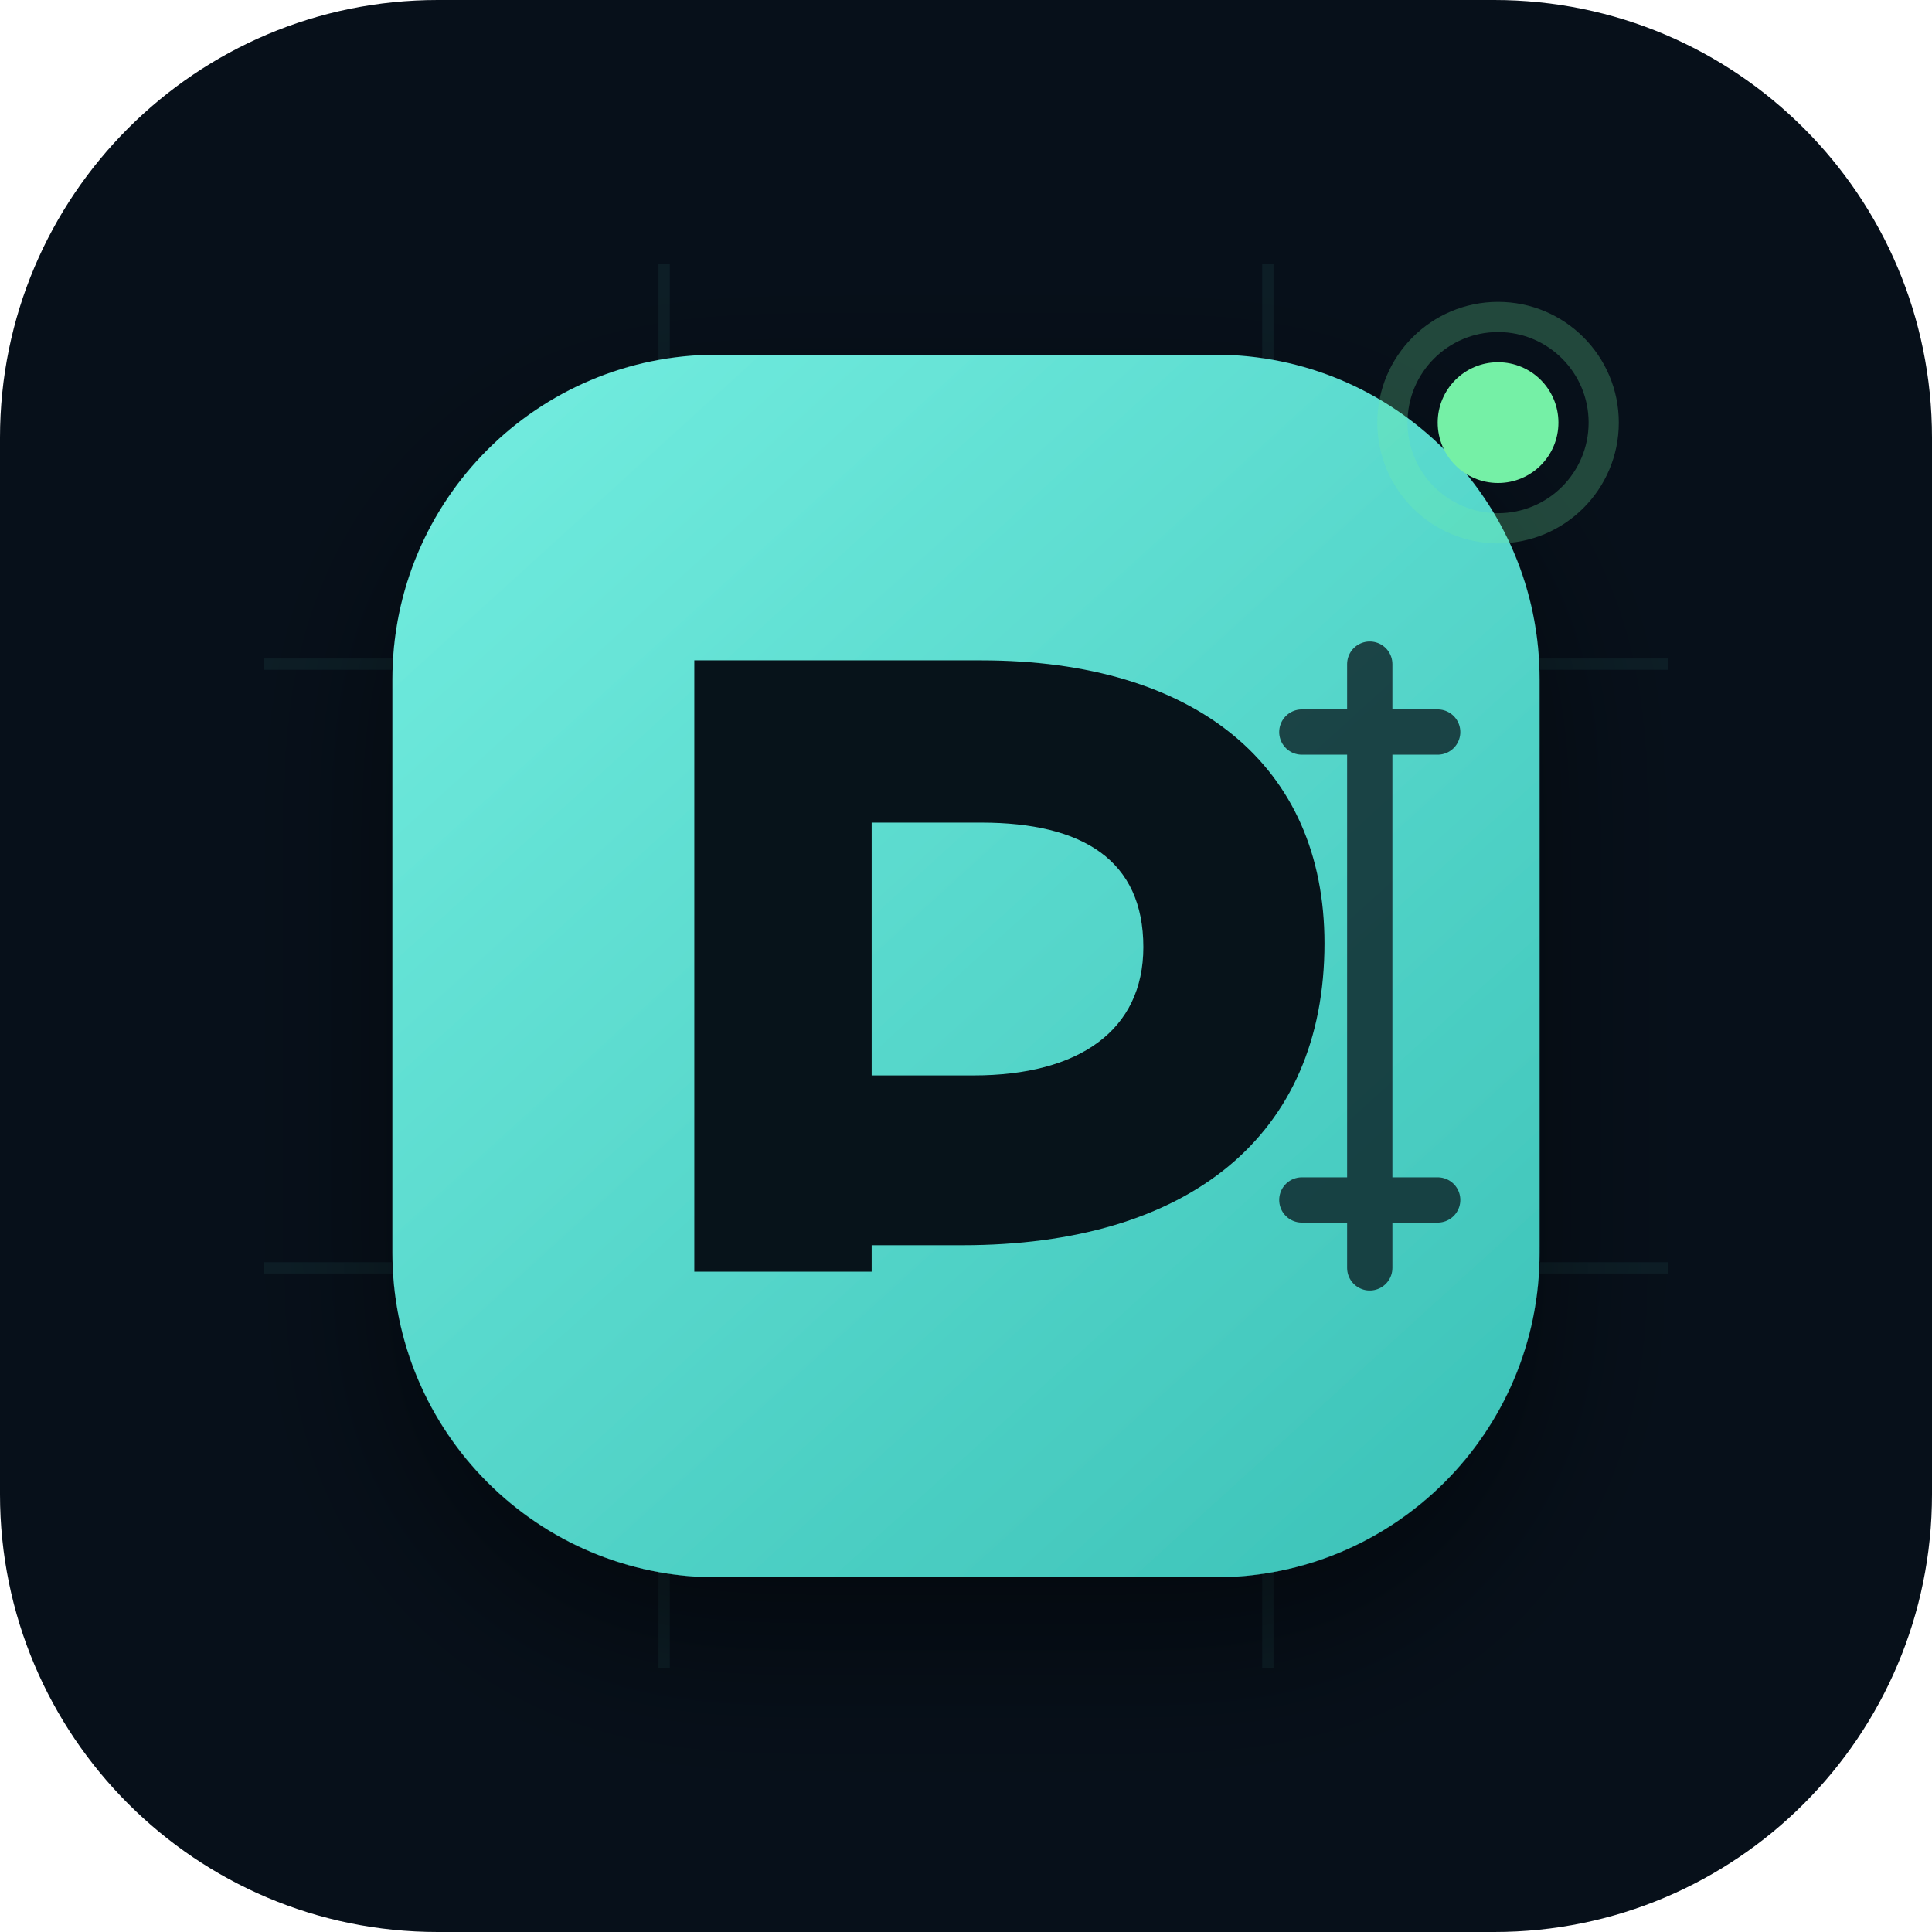
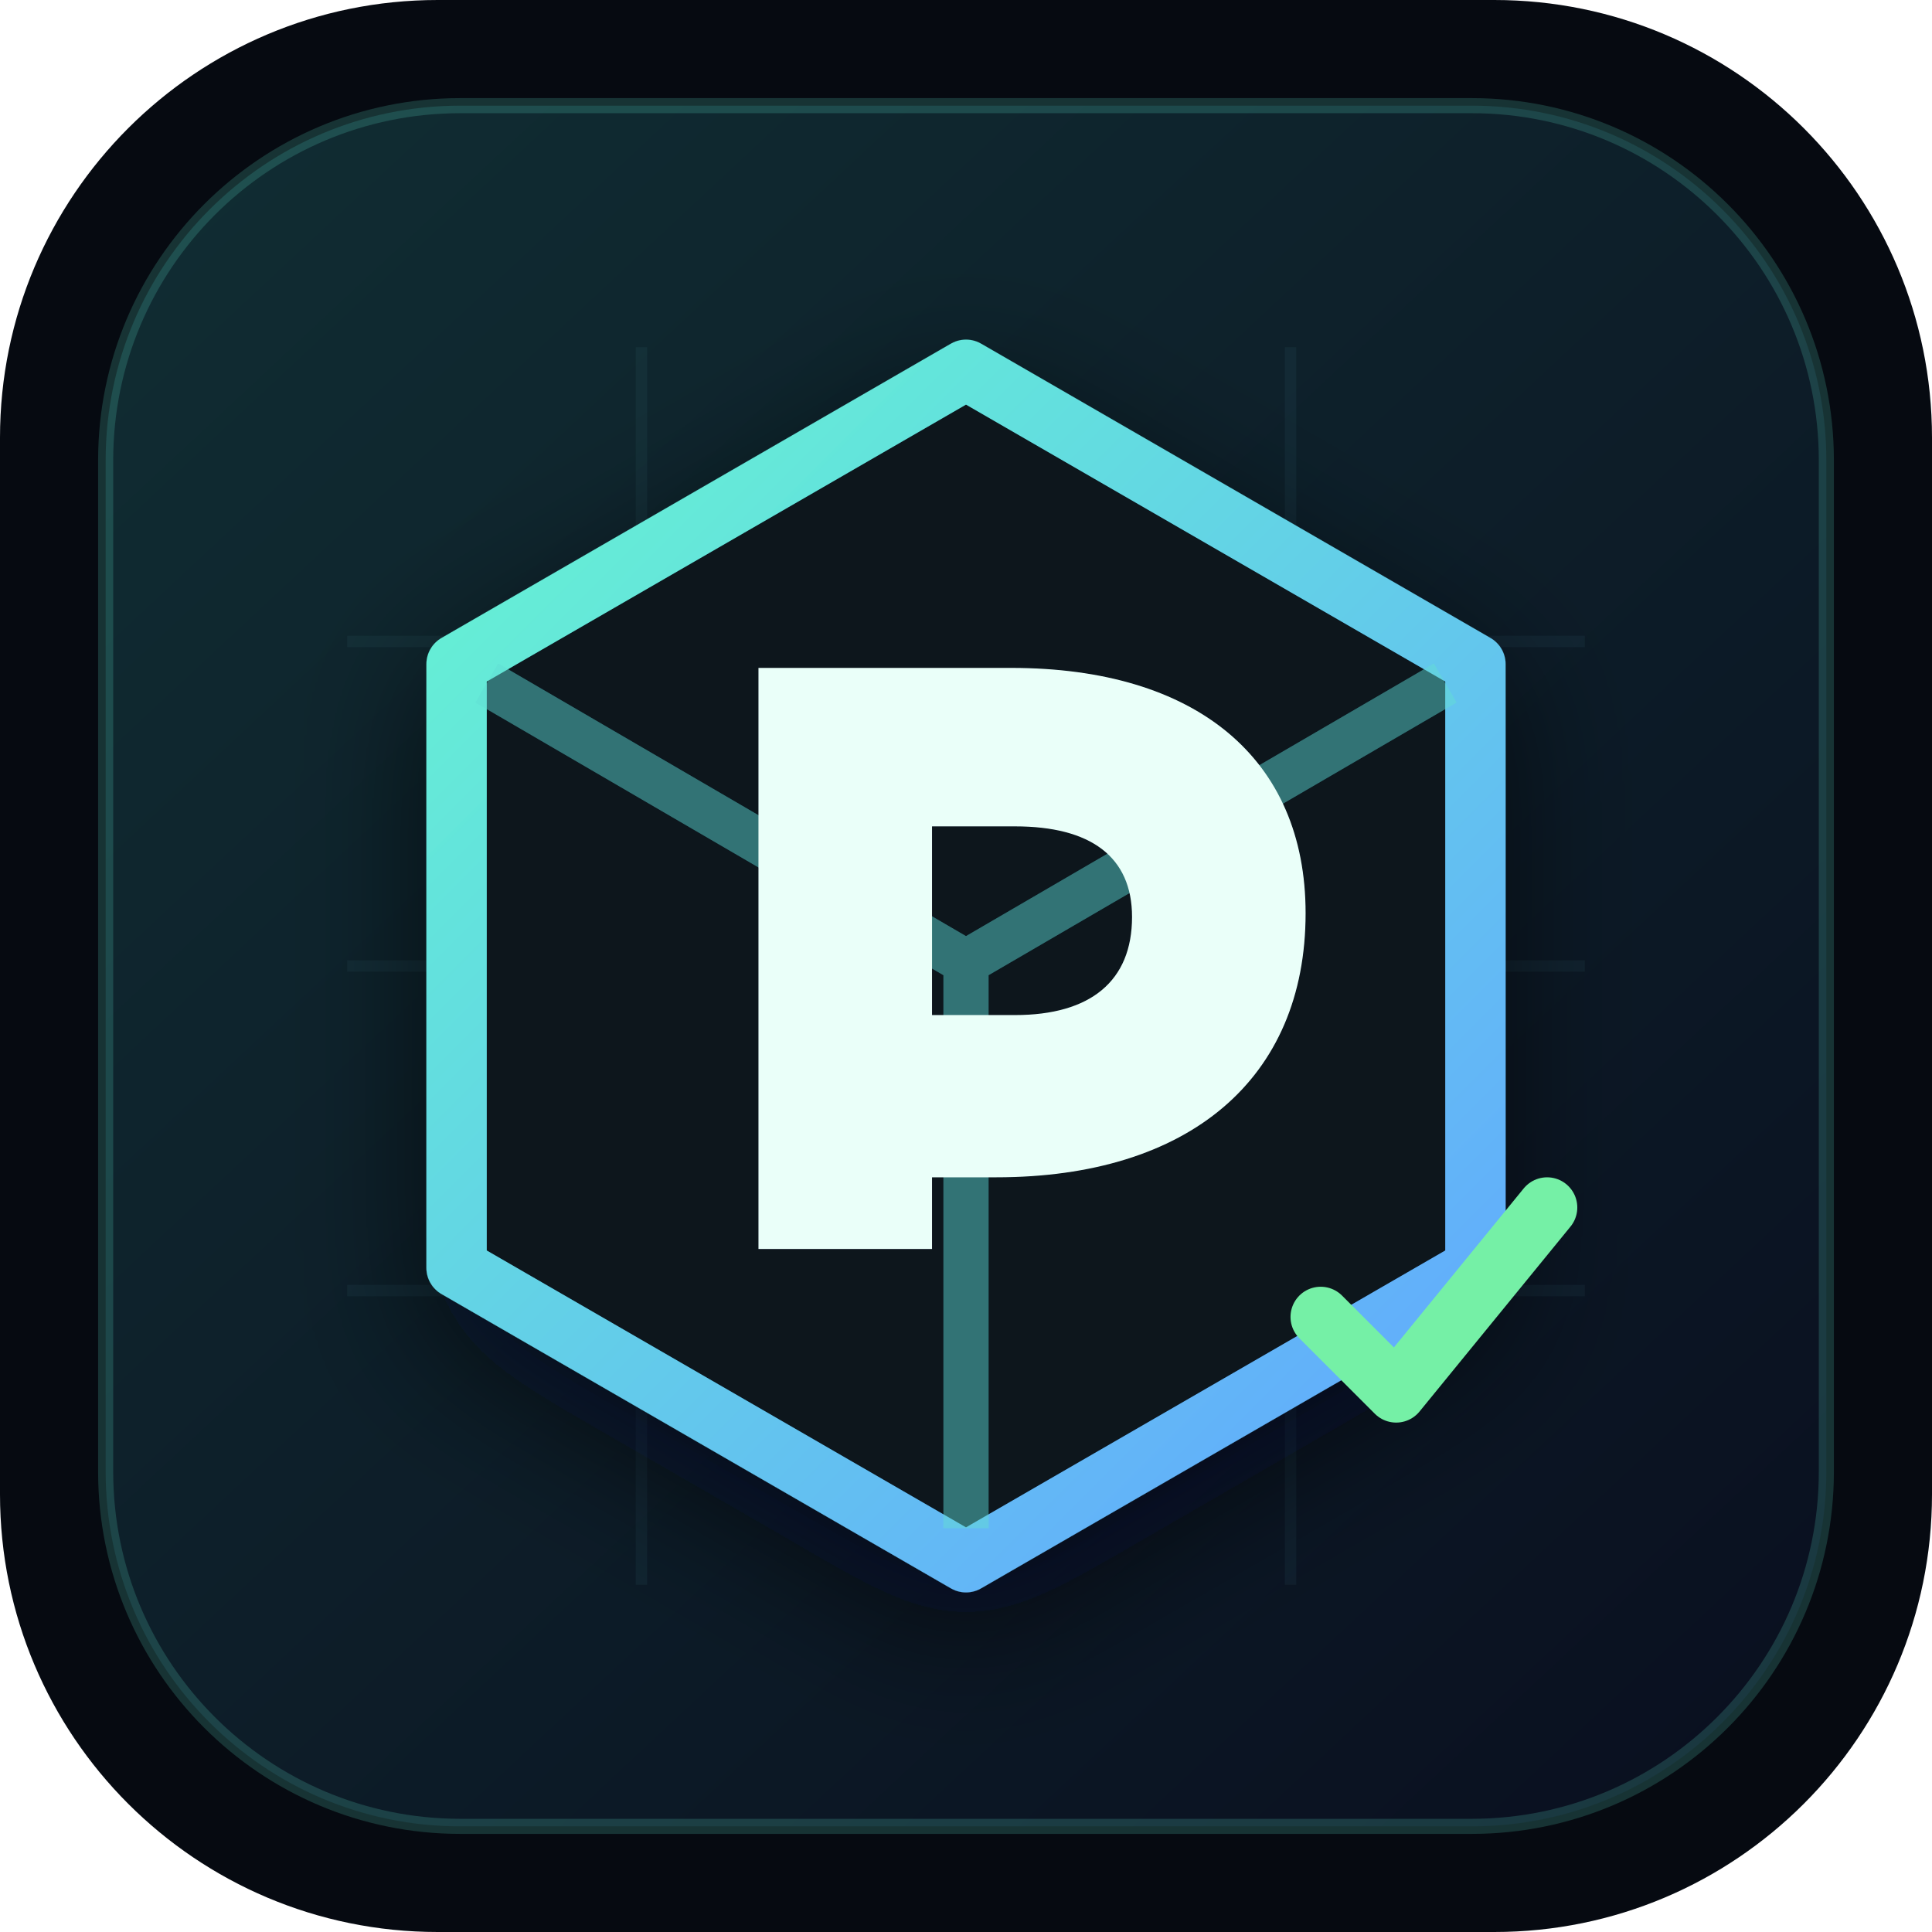
- <svg xmlns="http://www.w3.org/2000/svg" viewBox="0 0 512 512">
+ <svg xmlns="http://www.w3.org/2000/svg" viewBox="0 0 512 512" role="img" aria-label="PoCiSys Public Pool Port">
  <defs>
-     <linearGradient id="bg" x1="80" y1="65" x2="430" y2="450" gradientUnits="userSpaceOnUse">
-       <stop stop-color="#79f2e4" />
-       <stop offset="1" stop-color="#35bdb3" />
+     <linearGradient id="bg" x1="58" y1="44" x2="454" y2="468" gradientUnits="userSpaceOnUse">
+       <stop stop-color="#102c32" />
+       <stop offset="1" stop-color="#0a1020" />
    </linearGradient>
-     <radialGradient id="glow" cx="0" cy="0" r="1" gradientTransform="translate(390 116) rotate(137) scale(280)">
-       <stop stop-color="#124752" stop-opacity=".62" />
-       <stop offset="1" stop-color="#07101a" stop-opacity="0" />
-     </radialGradient>
-     <filter id="shadow" x="-30%" y="-30%" width="160%" height="160%">
-       <feDropShadow dx="0" dy="18" stdDeviation="20" flood-color="#000b10" flood-opacity=".46" />
+     <linearGradient id="a" x1="126" y1="126" x2="390" y2="390" gradientUnits="userSpaceOnUse">
+       <stop stop-color="#65f2d3" />
+       <stop offset="1" stop-color="#62a8ff" />
+     </linearGradient>
+     <filter id="glow" x="-30%" y="-30%" width="160%" height="160%">
+       <feDropShadow dx="0" dy="12" stdDeviation="18" flood-color="#02060b" flood-opacity=".6" />
    </filter>
  </defs>
-   <rect width="512" height="512" rx="116" fill="#07101a" />
-   <rect width="512" height="512" rx="116" fill="url(#glow)" />
-   <path d="M70 176h372M70 336h372M176 70v372M336 70v372" stroke="#62ded2" stroke-opacity=".07" stroke-width="3" />
-   <rect x="104" y="94" width="304" height="324" rx="86" fill="url(#bg)" filter="url(#shadow)" />
-   <path d="M184 337V175h76c57 0 91 28 91 75 0 51-36 80-96 80h-24v7h-47Zm47-52h27c28 0 45-12 45-34 0-23-16-33-43-33h-29v67Z" fill="#07131a" />
-   <path d="M363 176v160M345 194h36M345 318h36" fill="none" stroke="#07131a" stroke-width="12" stroke-linecap="round" opacity=".75" />
-   <circle cx="397" cy="112" r="16" fill="#75f0a6" />
-   <circle cx="397" cy="112" r="28" fill="none" stroke="#75f0a6" stroke-opacity=".25" stroke-width="8" />
+   <rect width="512" height="512" rx="116" fill="#060a11" />
+   <rect x="28" y="28" width="456" height="456" rx="94" fill="url(#bg)" stroke="#65f2d3" stroke-opacity=".18" stroke-width="4" />
+   <path d="M92 170h328M92 256h328M92 342h328M170 92v328M256 92v328M342 92v328" stroke="#70d8dc" stroke-opacity=".055" stroke-width="3" />
+   <g filter="url(#glow)">
+     <path d="M256 98 391 176v160L256 414 121 336V176Z" fill="#07121c" stroke="url(#a)" stroke-width="16" stroke-linejoin="round" />
+     <path d="m129 181 127 74 127-74M256 255v150" fill="none" stroke="#63dcd3" stroke-opacity=".48" stroke-width="12" stroke-linejoin="round" />
+     <path d="M201 331V177h67c49 0 78 24 78 65 0 44-31 70-82 70h-17v19h-46Zm46-62h22c20 0 31-9 31-26 0-16-11-24-31-24h-22v50Z" fill="#eafff9" />
+   </g>
+   <path d="m350 349 20 20 40-49" fill="none" stroke="#75f0a6" stroke-width="16" stroke-linecap="round" stroke-linejoin="round" />
</svg>
